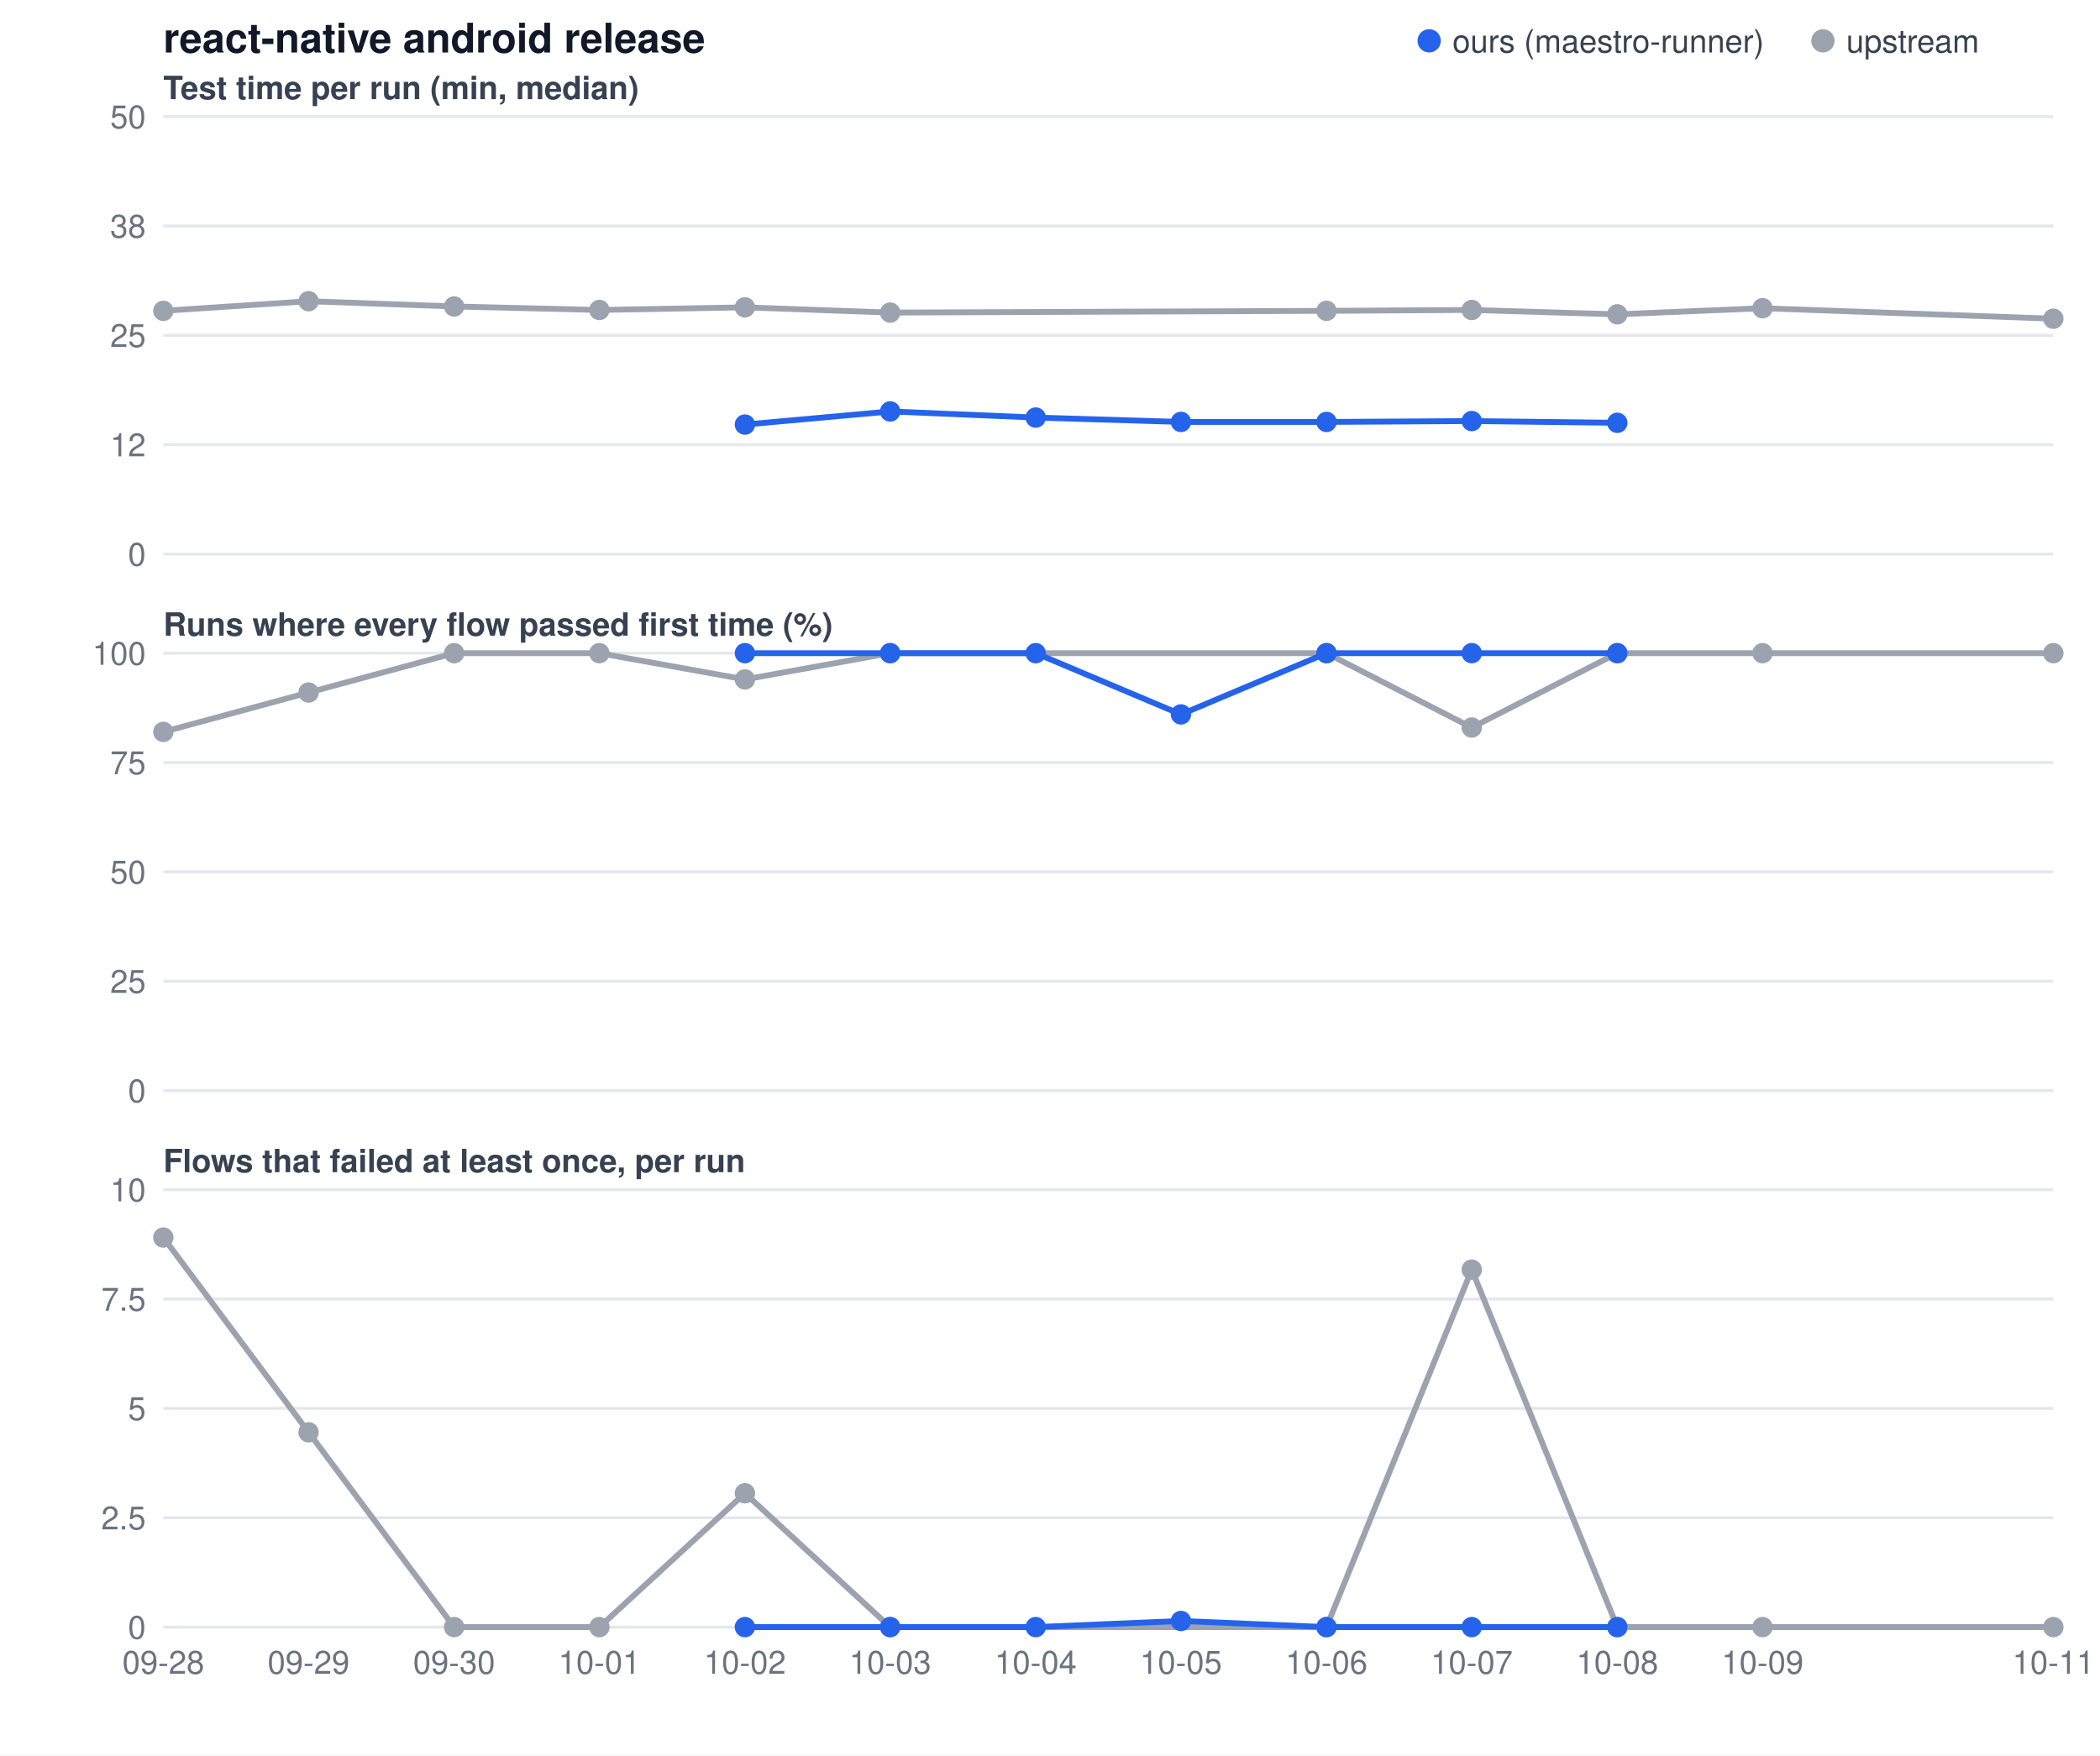
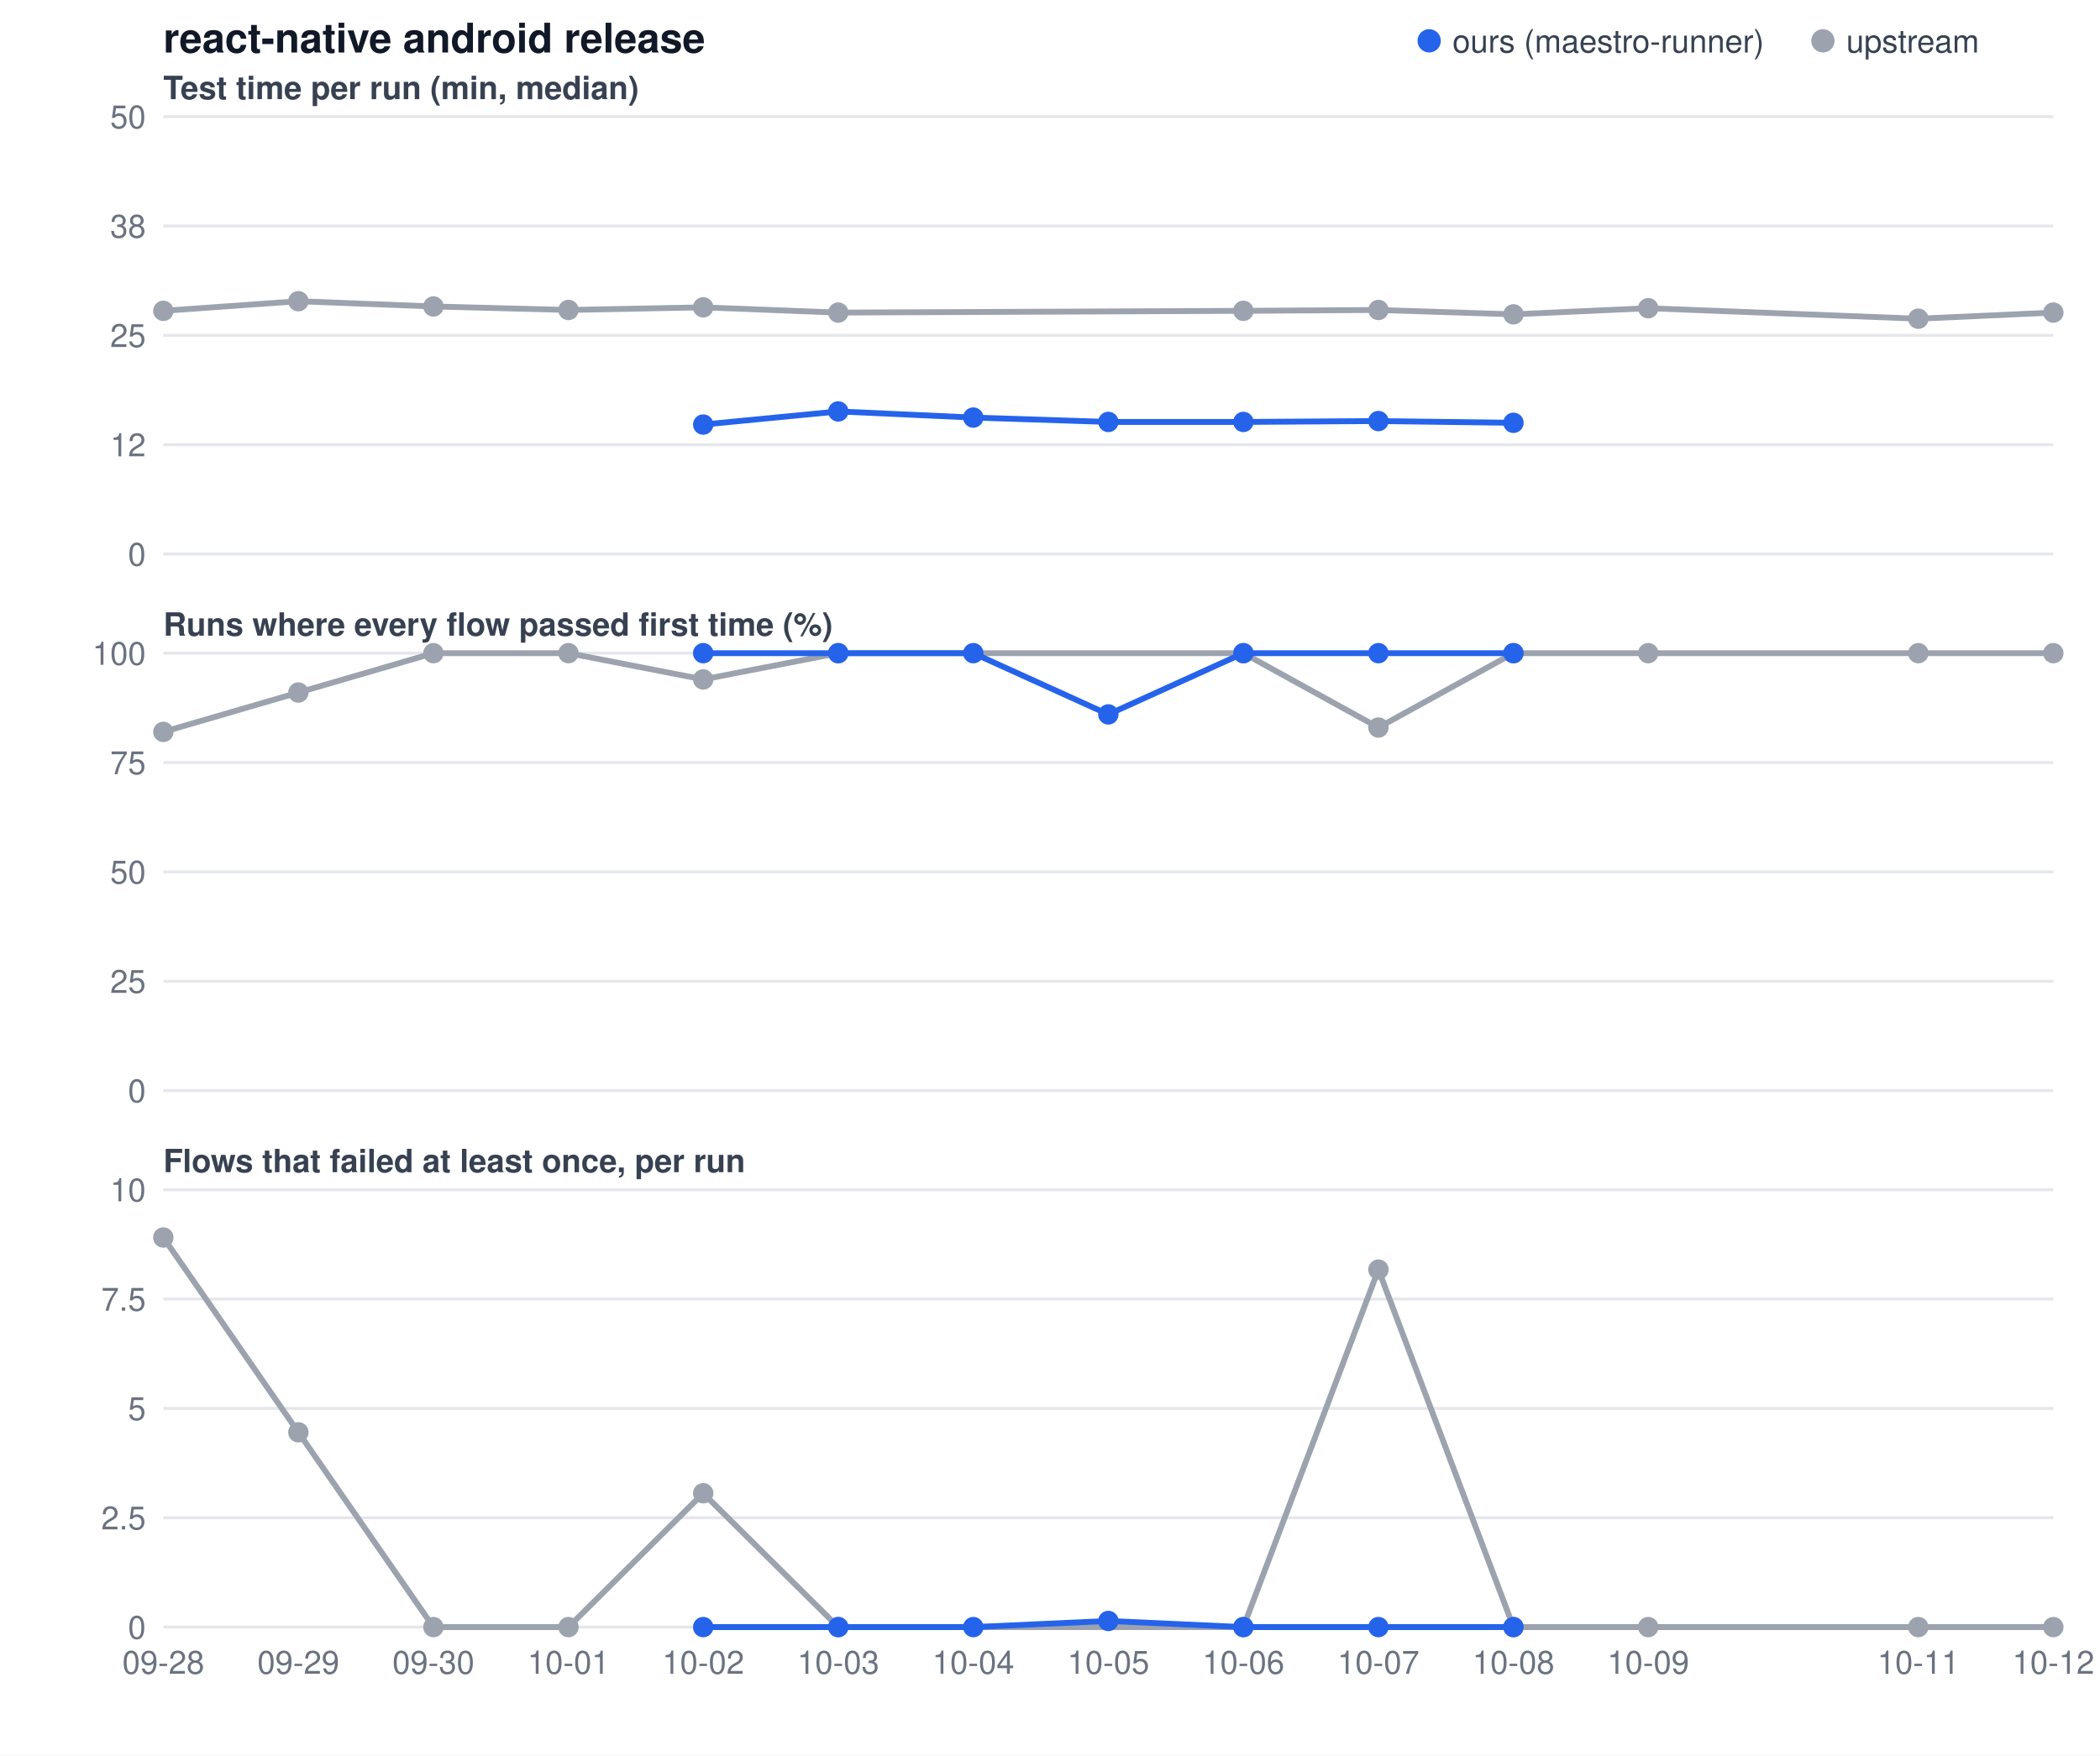
<svg xmlns="http://www.w3.org/2000/svg" width="720" height="602" font-family="-apple-system,Segoe UI,Helvetica,Arial,sans-serif" font-size="11">
  <rect width="100%" height="100%" fill="#ffffff" />
  <text x="56" y="18" font-size="14" font-weight="600" fill="#111827">react-native android release</text>
  <circle cx="490" cy="14" r="4" fill="#2563eb" />
  <text x="498" y="18" fill="#374151">ours (maestro-runner)</text>
  <circle cx="625" cy="14" r="4" fill="#9ca3af" />
  <text x="633" y="18" fill="#374151">upstream</text>
  <text x="56" y="34" fill="#374151" font-weight="600">Test time per run (min, median)</text>
  <line x1="56" x2="704" y1="190.0" y2="190.0" stroke="#e5e7eb" />
  <text x="50" y="194.0" text-anchor="end" fill="#6b7280">0</text>
  <line x1="56" x2="704" y1="152.5" y2="152.5" stroke="#e5e7eb" />
  <text x="50" y="156.5" text-anchor="end" fill="#6b7280">12</text>
  <line x1="56" x2="704" y1="115.0" y2="115.0" stroke="#e5e7eb" />
  <text x="50" y="119.0" text-anchor="end" fill="#6b7280">25</text>
  <line x1="56" x2="704" y1="77.5" y2="77.5" stroke="#e5e7eb" />
  <text x="50" y="81.5" text-anchor="end" fill="#6b7280">38</text>
  <line x1="56" x2="704" y1="40.0" y2="40.0" stroke="#e5e7eb" />
  <text x="50" y="44.0" text-anchor="end" fill="#6b7280">50</text>
-   <polyline fill="none" stroke="#9ca3af" stroke-width="2" points="56.0,106.6 105.8,103.3 155.7,105.1 205.5,106.3 255.4,105.4 305.2,107.2 454.8,106.6 504.6,106.3 554.5,107.8 604.3,105.7 704.0,109.3" />
+   <polyline fill="none" stroke="#9ca3af" stroke-width="2" points="56.0,106.6 102.3,103.3 148.6,105.1 194.9,106.3 241.1,105.4 287.4,107.2 426.3,106.6 472.6,106.3 518.9,107.8 565.1,105.7 657.7,109.3 704.0,107.2" />
  <circle cx="56.0" cy="106.6" r="3.5" fill="#9ca3af" />
-   <circle cx="105.8" cy="103.3" r="3.5" fill="#9ca3af" />
-   <circle cx="155.7" cy="105.1" r="3.5" fill="#9ca3af" />
-   <circle cx="205.5" cy="106.3" r="3.5" fill="#9ca3af" />
-   <circle cx="255.4" cy="105.4" r="3.5" fill="#9ca3af" />
-   <circle cx="305.2" cy="107.2" r="3.5" fill="#9ca3af" />
-   <circle cx="454.8" cy="106.6" r="3.5" fill="#9ca3af" />
-   <circle cx="504.6" cy="106.3" r="3.5" fill="#9ca3af" />
-   <circle cx="554.5" cy="107.8" r="3.5" fill="#9ca3af" />
-   <circle cx="604.3" cy="105.7" r="3.5" fill="#9ca3af" />
-   <circle cx="704.0" cy="109.3" r="3.5" fill="#9ca3af" />
-   <polyline fill="none" stroke="#2563eb" stroke-width="2" points="255.4,145.6 305.2,141.1 355.1,143.2 404.9,144.7 454.8,144.7 504.6,144.4 554.5,145.0" />
-   <circle cx="255.4" cy="145.6" r="3.5" fill="#2563eb" />
-   <circle cx="305.2" cy="141.1" r="3.5" fill="#2563eb" />
-   <circle cx="355.1" cy="143.2" r="3.5" fill="#2563eb" />
-   <circle cx="404.9" cy="144.7" r="3.5" fill="#2563eb" />
-   <circle cx="454.8" cy="144.7" r="3.5" fill="#2563eb" />
-   <circle cx="504.6" cy="144.4" r="3.5" fill="#2563eb" />
-   <circle cx="554.5" cy="145.0" r="3.5" fill="#2563eb" />
+   <circle cx="102.3" cy="103.3" r="3.5" fill="#9ca3af" />
+   <circle cx="148.6" cy="105.1" r="3.5" fill="#9ca3af" />
+   <circle cx="194.9" cy="106.3" r="3.5" fill="#9ca3af" />
+   <circle cx="241.1" cy="105.4" r="3.5" fill="#9ca3af" />
+   <circle cx="287.4" cy="107.2" r="3.5" fill="#9ca3af" />
+   <circle cx="426.3" cy="106.6" r="3.5" fill="#9ca3af" />
+   <circle cx="472.6" cy="106.3" r="3.5" fill="#9ca3af" />
+   <circle cx="518.9" cy="107.8" r="3.5" fill="#9ca3af" />
+   <circle cx="565.1" cy="105.7" r="3.5" fill="#9ca3af" />
+   <circle cx="657.7" cy="109.3" r="3.5" fill="#9ca3af" />
+   <circle cx="704.0" cy="107.2" r="3.5" fill="#9ca3af" />
+   <polyline fill="none" stroke="#2563eb" stroke-width="2" points="241.1,145.6 287.4,141.1 333.7,143.2 380.0,144.7 426.3,144.7 472.6,144.4 518.9,145.0" />
+   <circle cx="241.1" cy="145.6" r="3.5" fill="#2563eb" />
+   <circle cx="287.4" cy="141.1" r="3.5" fill="#2563eb" />
+   <circle cx="333.7" cy="143.2" r="3.5" fill="#2563eb" />
+   <circle cx="380.0" cy="144.7" r="3.5" fill="#2563eb" />
+   <circle cx="426.3" cy="144.7" r="3.5" fill="#2563eb" />
+   <circle cx="472.6" cy="144.4" r="3.5" fill="#2563eb" />
+   <circle cx="518.9" cy="145.0" r="3.5" fill="#2563eb" />
  <text x="56" y="218" fill="#374151" font-weight="600">Runs where every flow passed first time (%)</text>
  <line x1="56" x2="704" y1="374.0" y2="374.0" stroke="#e5e7eb" />
  <text x="50" y="378.0" text-anchor="end" fill="#6b7280">0</text>
  <line x1="56" x2="704" y1="336.5" y2="336.5" stroke="#e5e7eb" />
  <text x="50" y="340.5" text-anchor="end" fill="#6b7280">25</text>
  <line x1="56" x2="704" y1="299.0" y2="299.0" stroke="#e5e7eb" />
  <text x="50" y="303.0" text-anchor="end" fill="#6b7280">50</text>
  <line x1="56" x2="704" y1="261.5" y2="261.5" stroke="#e5e7eb" />
  <text x="50" y="265.5" text-anchor="end" fill="#6b7280">75</text>
  <line x1="56" x2="704" y1="224.0" y2="224.0" stroke="#e5e7eb" />
  <text x="50" y="228.0" text-anchor="end" fill="#6b7280">100</text>
-   <polyline fill="none" stroke="#9ca3af" stroke-width="2" points="56.0,251.0 105.8,237.5 155.7,224.0 205.5,224.0 255.4,233.0 305.2,224.0 454.8,224.0 504.6,249.5 554.5,224.0 604.3,224.0 704.0,224.0" />
+   <polyline fill="none" stroke="#9ca3af" stroke-width="2" points="56.0,251.0 102.3,237.5 148.6,224.0 194.9,224.0 241.1,233.0 287.4,224.0 426.3,224.0 472.6,249.5 518.9,224.0 565.1,224.0 657.7,224.0 704.0,224.0" />
  <circle cx="56.0" cy="251.0" r="3.5" fill="#9ca3af" />
-   <circle cx="105.8" cy="237.5" r="3.5" fill="#9ca3af" />
-   <circle cx="155.7" cy="224.0" r="3.5" fill="#9ca3af" />
-   <circle cx="205.5" cy="224.0" r="3.5" fill="#9ca3af" />
-   <circle cx="255.4" cy="233.0" r="3.5" fill="#9ca3af" />
-   <circle cx="305.2" cy="224.0" r="3.5" fill="#9ca3af" />
-   <circle cx="454.8" cy="224.0" r="3.5" fill="#9ca3af" />
-   <circle cx="504.6" cy="249.5" r="3.5" fill="#9ca3af" />
-   <circle cx="554.5" cy="224.0" r="3.5" fill="#9ca3af" />
-   <circle cx="604.3" cy="224.0" r="3.5" fill="#9ca3af" />
+   <circle cx="102.3" cy="237.5" r="3.5" fill="#9ca3af" />
+   <circle cx="148.6" cy="224.0" r="3.5" fill="#9ca3af" />
+   <circle cx="194.9" cy="224.0" r="3.5" fill="#9ca3af" />
+   <circle cx="241.1" cy="233.0" r="3.5" fill="#9ca3af" />
+   <circle cx="287.4" cy="224.0" r="3.5" fill="#9ca3af" />
+   <circle cx="426.3" cy="224.0" r="3.5" fill="#9ca3af" />
+   <circle cx="472.6" cy="249.5" r="3.5" fill="#9ca3af" />
+   <circle cx="518.9" cy="224.0" r="3.5" fill="#9ca3af" />
+   <circle cx="565.1" cy="224.0" r="3.5" fill="#9ca3af" />
+   <circle cx="657.7" cy="224.0" r="3.5" fill="#9ca3af" />
  <circle cx="704.0" cy="224.0" r="3.5" fill="#9ca3af" />
-   <polyline fill="none" stroke="#2563eb" stroke-width="2" points="255.4,224.0 305.2,224.0 355.1,224.0 404.9,245.0 454.8,224.0 504.6,224.0 554.5,224.0" />
-   <circle cx="255.4" cy="224.0" r="3.5" fill="#2563eb" />
-   <circle cx="305.2" cy="224.0" r="3.5" fill="#2563eb" />
-   <circle cx="355.1" cy="224.0" r="3.5" fill="#2563eb" />
-   <circle cx="404.9" cy="245.0" r="3.5" fill="#2563eb" />
-   <circle cx="454.8" cy="224.0" r="3.5" fill="#2563eb" />
-   <circle cx="504.6" cy="224.0" r="3.5" fill="#2563eb" />
-   <circle cx="554.5" cy="224.0" r="3.5" fill="#2563eb" />
+   <polyline fill="none" stroke="#2563eb" stroke-width="2" points="241.1,224.0 287.4,224.0 333.7,224.0 380.0,245.0 426.3,224.0 472.6,224.0 518.9,224.0" />
+   <circle cx="241.1" cy="224.0" r="3.5" fill="#2563eb" />
+   <circle cx="287.4" cy="224.0" r="3.5" fill="#2563eb" />
+   <circle cx="333.7" cy="224.0" r="3.5" fill="#2563eb" />
+   <circle cx="380.0" cy="245.0" r="3.5" fill="#2563eb" />
+   <circle cx="426.3" cy="224.0" r="3.5" fill="#2563eb" />
+   <circle cx="472.6" cy="224.0" r="3.5" fill="#2563eb" />
+   <circle cx="518.9" cy="224.0" r="3.5" fill="#2563eb" />
  <text x="56" y="402" fill="#374151" font-weight="600">Flows that failed at least once, per run</text>
  <line x1="56" x2="704" y1="558.0" y2="558.0" stroke="#e5e7eb" />
  <text x="50" y="562.0" text-anchor="end" fill="#6b7280">0</text>
  <line x1="56" x2="704" y1="520.5" y2="520.5" stroke="#e5e7eb" />
  <text x="50" y="524.5" text-anchor="end" fill="#6b7280">2.5</text>
  <line x1="56" x2="704" y1="483.0" y2="483.0" stroke="#e5e7eb" />
  <text x="50" y="487.0" text-anchor="end" fill="#6b7280">5</text>
  <line x1="56" x2="704" y1="445.5" y2="445.5" stroke="#e5e7eb" />
  <text x="50" y="449.5" text-anchor="end" fill="#6b7280">7.5</text>
  <line x1="56" x2="704" y1="408.0" y2="408.0" stroke="#e5e7eb" />
  <text x="50" y="412.0" text-anchor="end" fill="#6b7280">10</text>
-   <polyline fill="none" stroke="#9ca3af" stroke-width="2" points="56.0,424.4 105.8,491.2 155.7,558.0 205.5,558.0 255.4,512.1 305.2,558.0 454.8,558.0 504.6,435.4 554.5,558.0 604.3,558.0 704.0,558.0" />
+   <polyline fill="none" stroke="#9ca3af" stroke-width="2" points="56.0,424.4 102.3,491.2 148.6,558.0 194.9,558.0 241.1,512.1 287.4,558.0 426.3,558.0 472.6,435.4 518.9,558.0 565.1,558.0 657.7,558.0 704.0,558.0" />
  <circle cx="56.0" cy="424.4" r="3.5" fill="#9ca3af" />
-   <circle cx="105.8" cy="491.2" r="3.5" fill="#9ca3af" />
-   <circle cx="155.7" cy="558.0" r="3.5" fill="#9ca3af" />
-   <circle cx="205.5" cy="558.0" r="3.5" fill="#9ca3af" />
-   <circle cx="255.4" cy="512.1" r="3.5" fill="#9ca3af" />
-   <circle cx="305.2" cy="558.0" r="3.5" fill="#9ca3af" />
-   <circle cx="454.8" cy="558.0" r="3.5" fill="#9ca3af" />
-   <circle cx="504.6" cy="435.4" r="3.5" fill="#9ca3af" />
-   <circle cx="554.5" cy="558.0" r="3.5" fill="#9ca3af" />
-   <circle cx="604.3" cy="558.0" r="3.5" fill="#9ca3af" />
+   <circle cx="102.3" cy="491.2" r="3.5" fill="#9ca3af" />
+   <circle cx="148.6" cy="558.0" r="3.5" fill="#9ca3af" />
+   <circle cx="194.9" cy="558.0" r="3.5" fill="#9ca3af" />
+   <circle cx="241.1" cy="512.1" r="3.5" fill="#9ca3af" />
+   <circle cx="287.4" cy="558.0" r="3.5" fill="#9ca3af" />
+   <circle cx="426.3" cy="558.0" r="3.5" fill="#9ca3af" />
+   <circle cx="472.6" cy="435.4" r="3.5" fill="#9ca3af" />
+   <circle cx="518.9" cy="558.0" r="3.5" fill="#9ca3af" />
+   <circle cx="565.1" cy="558.0" r="3.5" fill="#9ca3af" />
+   <circle cx="657.7" cy="558.0" r="3.5" fill="#9ca3af" />
  <circle cx="704.0" cy="558.0" r="3.5" fill="#9ca3af" />
-   <polyline fill="none" stroke="#2563eb" stroke-width="2" points="255.4,558.0 305.2,558.0 355.1,558.0 404.9,555.9 454.8,558.0 504.6,558.0 554.5,558.0" />
-   <circle cx="255.4" cy="558.0" r="3.5" fill="#2563eb" />
-   <circle cx="305.2" cy="558.0" r="3.5" fill="#2563eb" />
-   <circle cx="355.1" cy="558.0" r="3.5" fill="#2563eb" />
-   <circle cx="404.9" cy="555.9" r="3.5" fill="#2563eb" />
-   <circle cx="454.8" cy="558.0" r="3.5" fill="#2563eb" />
-   <circle cx="504.6" cy="558.0" r="3.5" fill="#2563eb" />
-   <circle cx="554.5" cy="558.0" r="3.5" fill="#2563eb" />
+   <polyline fill="none" stroke="#2563eb" stroke-width="2" points="241.1,558.0 287.4,558.0 333.7,558.0 380.0,555.9 426.3,558.0 472.6,558.0 518.9,558.0" />
+   <circle cx="241.1" cy="558.0" r="3.5" fill="#2563eb" />
+   <circle cx="287.4" cy="558.0" r="3.5" fill="#2563eb" />
+   <circle cx="333.7" cy="558.0" r="3.5" fill="#2563eb" />
+   <circle cx="380.0" cy="555.9" r="3.5" fill="#2563eb" />
+   <circle cx="426.3" cy="558.0" r="3.5" fill="#2563eb" />
+   <circle cx="472.6" cy="558.0" r="3.5" fill="#2563eb" />
+   <circle cx="518.9" cy="558.0" r="3.5" fill="#2563eb" />
  <text x="56.0" y="574" text-anchor="middle" fill="#6b7280">09-28</text>
-   <text x="105.8" y="574" text-anchor="middle" fill="#6b7280">09-29</text>
-   <text x="155.7" y="574" text-anchor="middle" fill="#6b7280">09-30</text>
-   <text x="205.5" y="574" text-anchor="middle" fill="#6b7280">10-01</text>
-   <text x="255.4" y="574" text-anchor="middle" fill="#6b7280">10-02</text>
-   <text x="305.2" y="574" text-anchor="middle" fill="#6b7280">10-03</text>
-   <text x="355.1" y="574" text-anchor="middle" fill="#6b7280">10-04</text>
-   <text x="404.9" y="574" text-anchor="middle" fill="#6b7280">10-05</text>
-   <text x="454.8" y="574" text-anchor="middle" fill="#6b7280">10-06</text>
-   <text x="504.6" y="574" text-anchor="middle" fill="#6b7280">10-07</text>
-   <text x="554.5" y="574" text-anchor="middle" fill="#6b7280">10-08</text>
-   <text x="604.3" y="574" text-anchor="middle" fill="#6b7280">10-09</text>
-   <text x="704.0" y="574" text-anchor="middle" fill="#6b7280">10-11</text>
+   <text x="102.3" y="574" text-anchor="middle" fill="#6b7280">09-29</text>
+   <text x="148.6" y="574" text-anchor="middle" fill="#6b7280">09-30</text>
+   <text x="194.9" y="574" text-anchor="middle" fill="#6b7280">10-01</text>
+   <text x="241.1" y="574" text-anchor="middle" fill="#6b7280">10-02</text>
+   <text x="287.4" y="574" text-anchor="middle" fill="#6b7280">10-03</text>
+   <text x="333.7" y="574" text-anchor="middle" fill="#6b7280">10-04</text>
+   <text x="380.0" y="574" text-anchor="middle" fill="#6b7280">10-05</text>
+   <text x="426.3" y="574" text-anchor="middle" fill="#6b7280">10-06</text>
+   <text x="472.6" y="574" text-anchor="middle" fill="#6b7280">10-07</text>
+   <text x="518.9" y="574" text-anchor="middle" fill="#6b7280">10-08</text>
+   <text x="565.1" y="574" text-anchor="middle" fill="#6b7280">10-09</text>
+   <text x="657.7" y="574" text-anchor="middle" fill="#6b7280">10-11</text>
+   <text x="704.0" y="574" text-anchor="middle" fill="#6b7280">10-12</text>
</svg>
